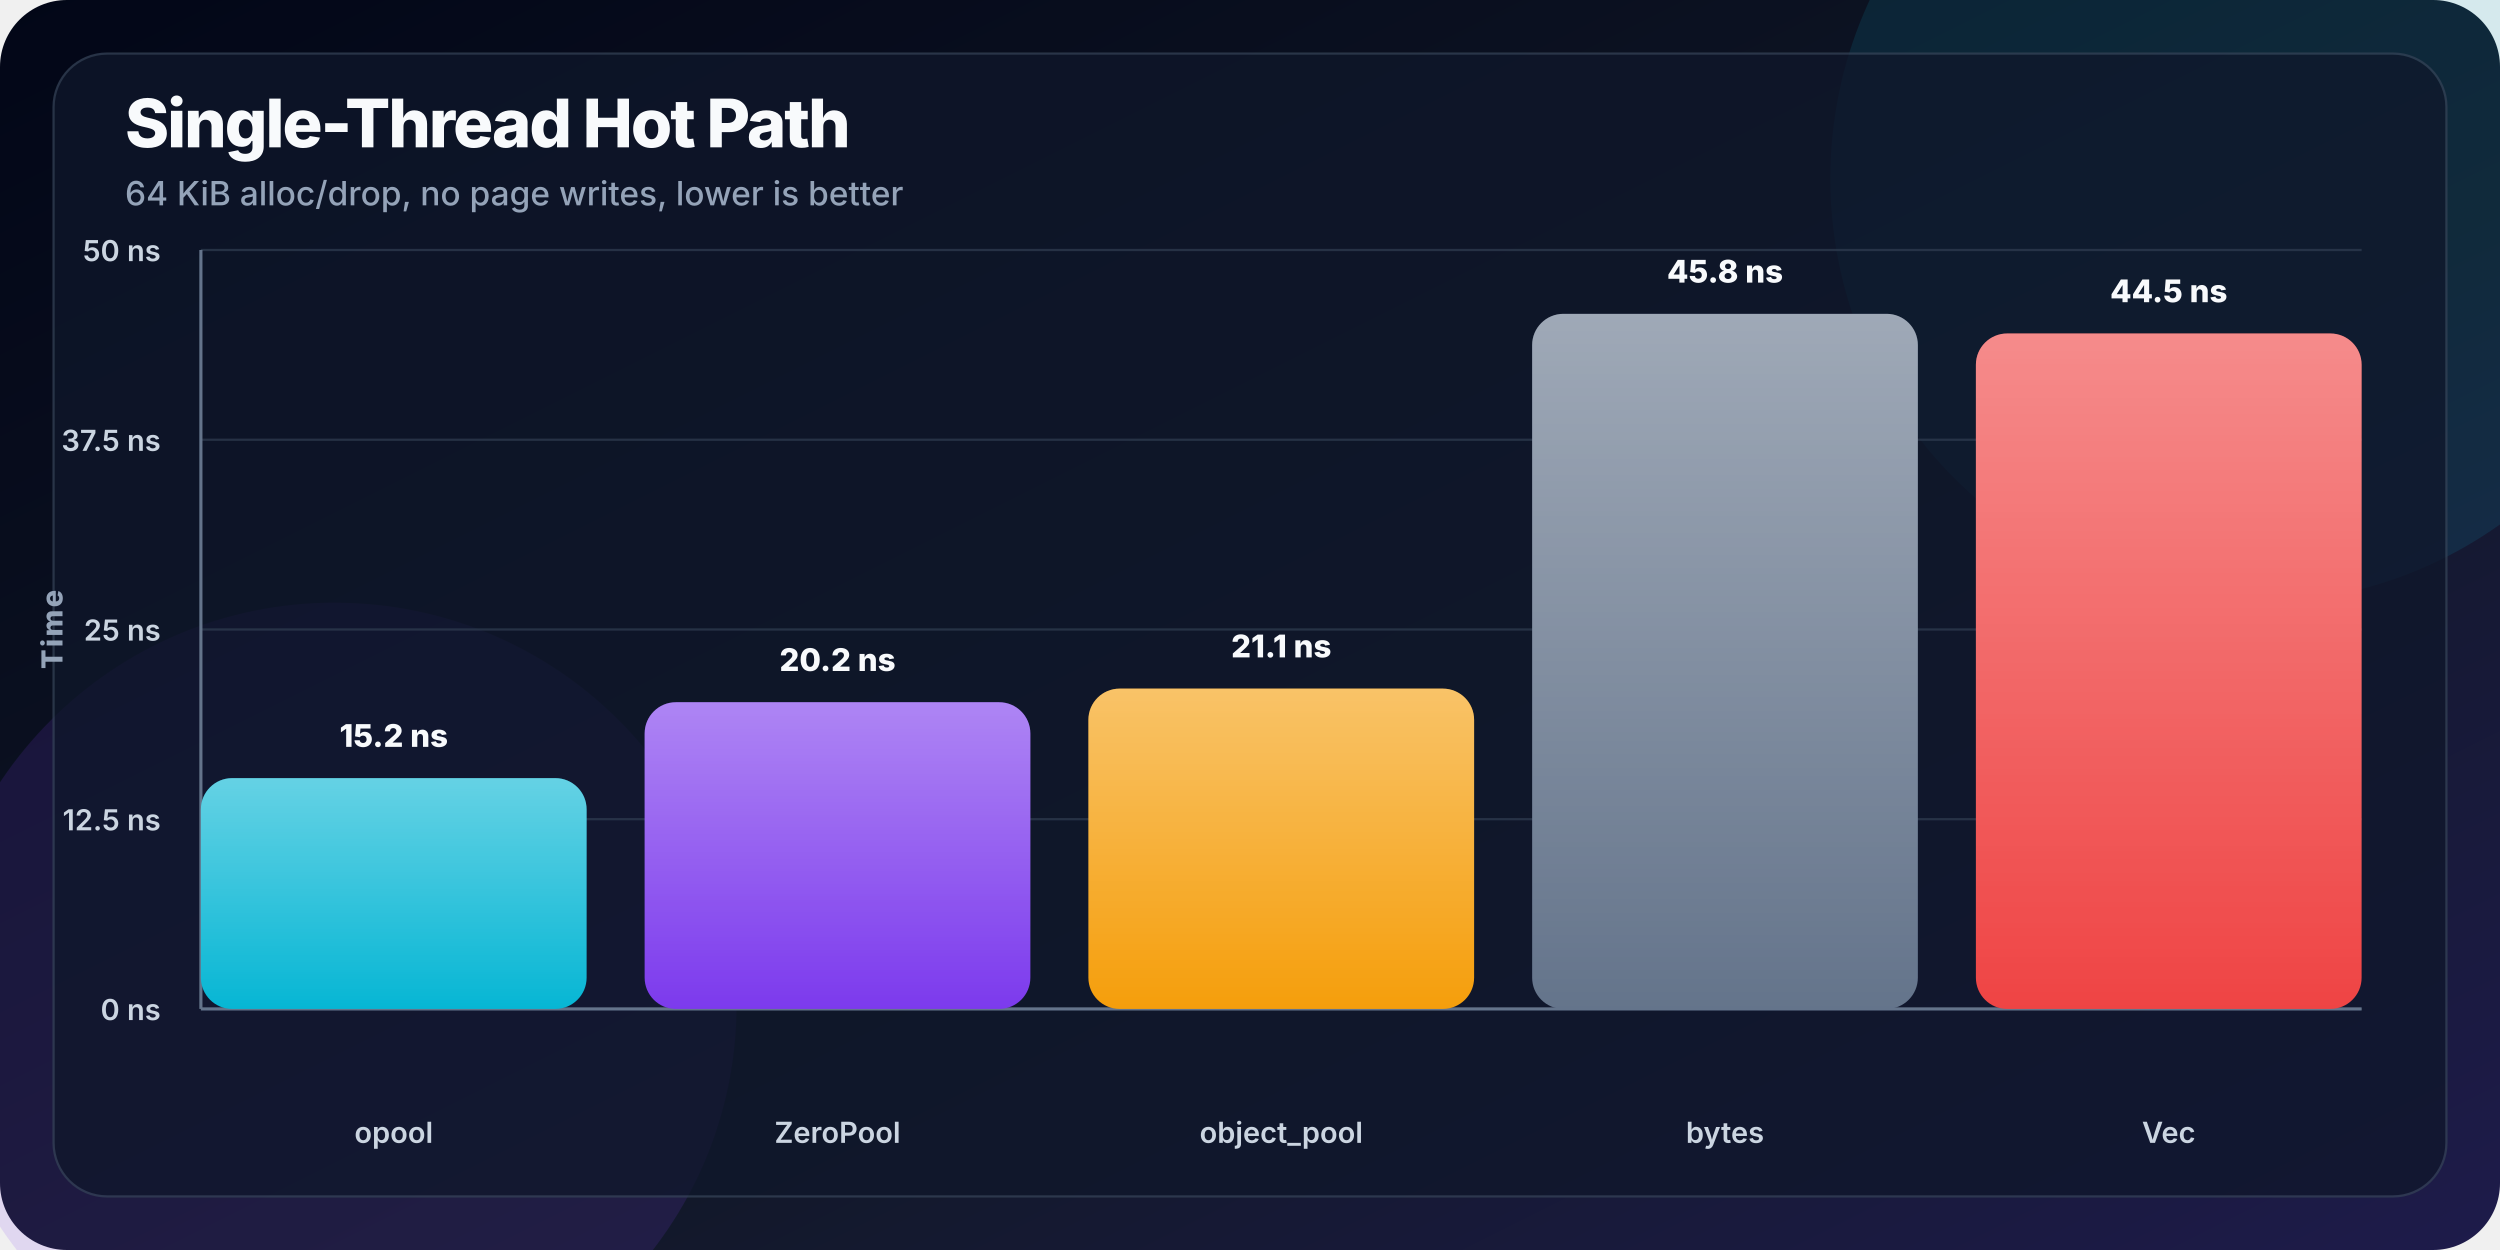
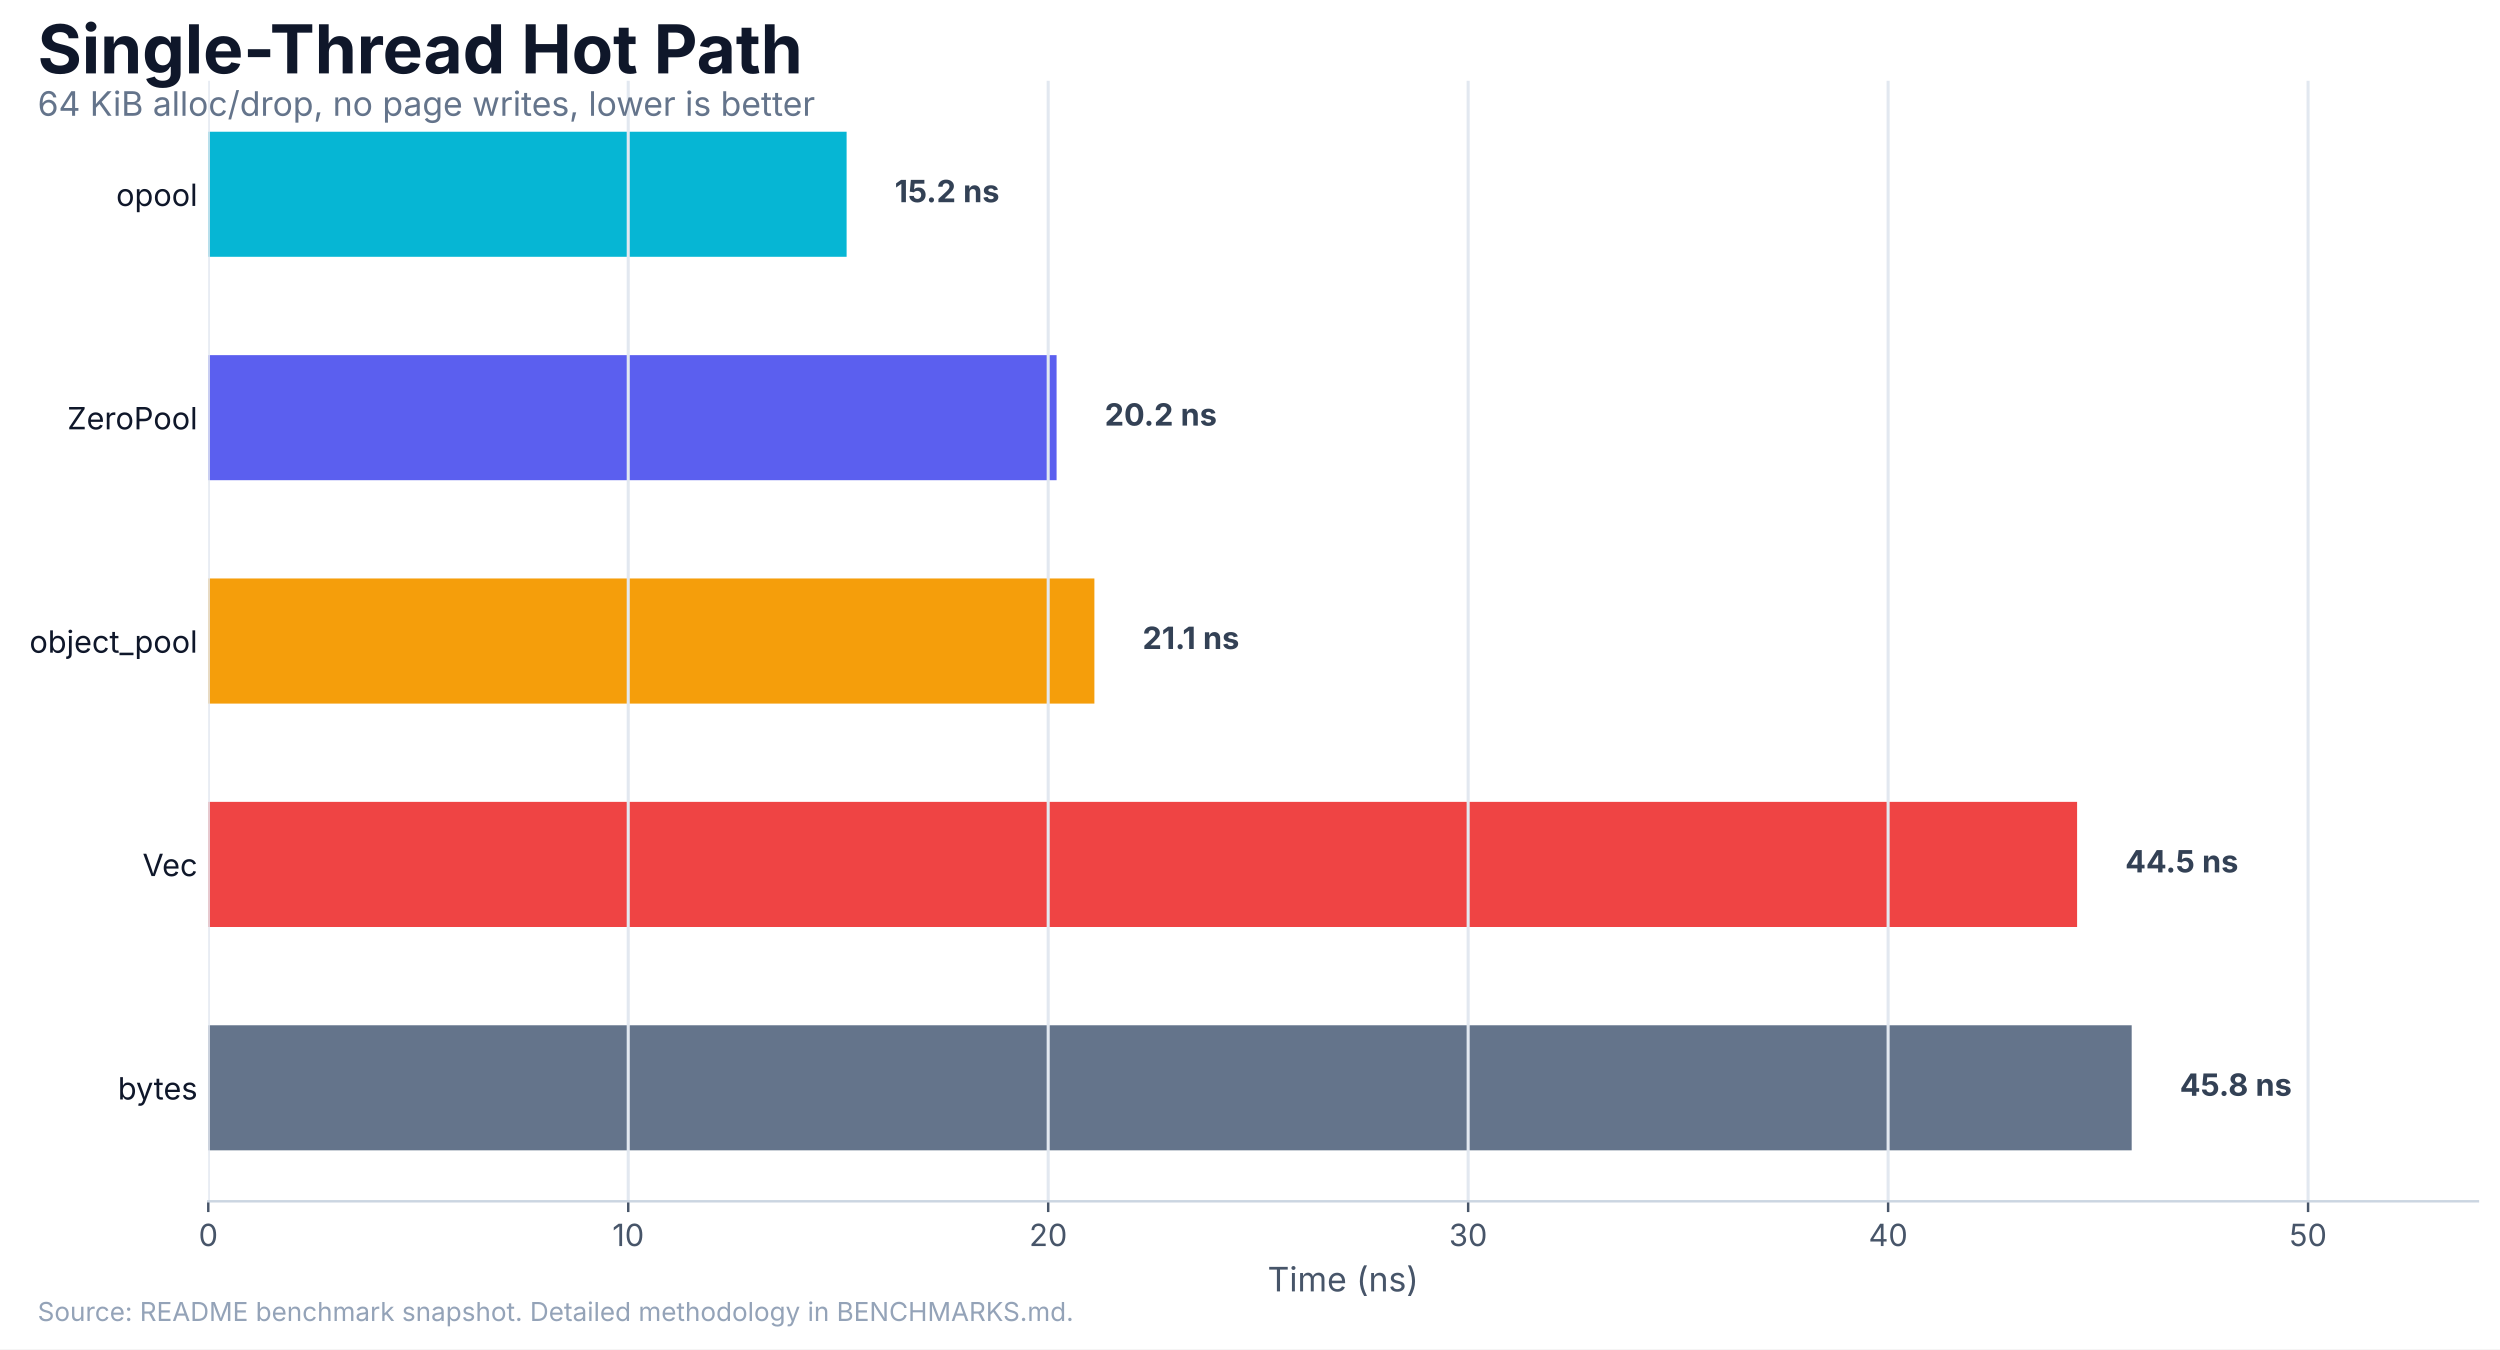
- <svg xmlns="http://www.w3.org/2000/svg" width="1120" height="560" viewBox="0 0 1120 560" role="img">
+ <svg xmlns="http://www.w3.org/2000/svg" xmlns:xlink="http://www.w3.org/1999/xlink" width="814.8pt" height="439.776pt" viewBox="0 0 814.8 439.776" version="1.1">
  <defs>
-     <linearGradient id="bg" x1="0" y1="0" x2="1" y2="1">
-       <stop offset="0%" stop-color="#020617" />
-       <stop offset="58%" stop-color="#111827" />
-       <stop offset="100%" stop-color="#1e1b4b" />
-     </linearGradient>
-     <linearGradient id="barSheen" x1="0" y1="0" x2="0" y2="1">
-       <stop offset="0%" stop-color="#ffffff" />
-       <stop offset="100%" stop-color="#ffffff" stop-opacity="0" />
-     </linearGradient>
-     <style>
-             text { font-family: Inter, ui-sans-serif, system-ui, -apple-system, BlinkMacSystemFont, "Segoe UI", sans-serif; }
-             .title { fill: #f8fafc; font-size: 30px; font-weight: 800; letter-spacing: -0.03em; }
-             .subtitle { fill: #94a3b8; font-size: 15px; font-weight: 500; }
-             .axis-label { fill: #cbd5e1; font-size: 13px; font-weight: 600; }
-             .axis-title { fill: #94a3b8; font-size: 13px; font-weight: 800; letter-spacing: 0.08em; text-transform: uppercase; }
-             .legend { fill: #e2e8f0; font-size: 14px; font-weight: 700; }
-             .value { fill: #f8fafc; font-size: 14px; font-weight: 800; }
-             .grid { stroke: #334155; stroke-width: 1; opacity: 0.65; }
-             .axis { stroke: #64748b; stroke-width: 1.4; }
-         </style>
+     <style type="text/css">*{stroke-linejoin: round; stroke-linecap: butt}</style>
  </defs>
-   <rect x="0" y="0" width="1120" height="560" rx="30" fill="url(#bg)" />
-   <circle cx="150" cy="450" r="180" fill="#7c3aed" opacity="0.14" />
-   <circle cx="1010" cy="80" r="190" fill="#06b6d4" opacity="0.12" />
-   <rect x="24" y="24" width="1072" height="512" rx="24" fill="#0f172a" opacity="0.76" stroke="#334155" />
-   <text x="56" y="66" class="title">Single-Thread Hot Path</text>
-   <text x="56" y="92" class="subtitle">64 KiB alloc/drop, no page writes, lower is better</text>
-   <line x1="90" y1="452.0" x2="1058" y2="452.0" class="grid" />
-   <text x="72" y="457.0" class="axis-label" text-anchor="end">0 ns</text>
-   <line x1="90" y1="367.0" x2="1058" y2="367.0" class="grid" />
-   <text x="72" y="372.0" class="axis-label" text-anchor="end">12.5 ns</text>
-   <line x1="90" y1="282.0" x2="1058" y2="282.0" class="grid" />
-   <text x="72" y="287.0" class="axis-label" text-anchor="end">25 ns</text>
-   <line x1="90" y1="197.0" x2="1058" y2="197.0" class="grid" />
-   <text x="72" y="202.0" class="axis-label" text-anchor="end">37.5 ns</text>
-   <line x1="90" y1="112.0" x2="1058" y2="112.0" class="grid" />
-   <text x="72" y="117.0" class="axis-label" text-anchor="end">50 ns</text>
-   <line x1="90" y1="112" x2="90" y2="452" class="axis" />
-   <line x1="90" y1="452" x2="1058" y2="452" class="axis" />
-   <text x="28" y="282.0" class="axis-title" transform="rotate(-90 28 282.0)" text-anchor="middle">Time</text>
-   <rect x="90.0" y="348.6" width="172.8" height="103.4" rx="14" fill="#06b6d4" />
-   <rect x="90.0" y="348.6" width="172.8" height="103.4" rx="14" fill="url(#barSheen)" opacity="0.38" />
-   <text x="176.4" y="334.6" class="value" text-anchor="middle">15.2 ns</text>
-   <text x="176.4" y="512" class="axis-label" text-anchor="middle">opool</text>
-   <rect x="288.8" y="314.6" width="172.8" height="137.4" rx="14" fill="#7c3aed" />
-   <rect x="288.8" y="314.6" width="172.8" height="137.4" rx="14" fill="url(#barSheen)" opacity="0.38" />
-   <text x="375.2" y="300.6" class="value" text-anchor="middle">20.2 ns</text>
-   <text x="375.2" y="512" class="axis-label" text-anchor="middle">ZeroPool</text>
-   <rect x="487.6" y="308.5" width="172.8" height="143.5" rx="14" fill="#f59e0b" />
-   <rect x="487.6" y="308.5" width="172.8" height="143.5" rx="14" fill="url(#barSheen)" opacity="0.38" />
-   <text x="574.0" y="294.5" class="value" text-anchor="middle">21.1 ns</text>
-   <text x="574.0" y="512" class="axis-label" text-anchor="middle">object_pool</text>
-   <rect x="686.4" y="140.6" width="172.8" height="311.4" rx="14" fill="#64748b" />
-   <rect x="686.4" y="140.6" width="172.8" height="311.4" rx="14" fill="url(#barSheen)" opacity="0.38" />
-   <text x="772.8" y="126.6" class="value" text-anchor="middle">45.8 ns</text>
-   <text x="772.8" y="512" class="axis-label" text-anchor="middle">bytes</text>
-   <rect x="885.2" y="149.4" width="172.8" height="302.6" rx="14" fill="#ef4444" />
-   <rect x="885.2" y="149.4" width="172.8" height="302.6" rx="14" fill="url(#barSheen)" opacity="0.38" />
-   <text x="971.6" y="135.4" class="value" text-anchor="middle">44.5 ns</text>
-   <text x="971.6" y="512" class="axis-label" text-anchor="middle">Vec</text>
+   <g id="figure_1">
+     <g id="patch_1">
+       <path d="M 0 439.776 L 814.8 439.776 L 814.8 0 L 0 0 z " style="fill: #ffffff" />
+     </g>
+     <g id="axes_1">
+       <g id="patch_2">
+         <path d="M 67.881 391.527 L 807.6 391.527 L 807.6 26.328 L 67.881 26.328 z " style="fill: #ffffff" />
+       </g>
+       <g id="patch_3">
+         <path d="M 67.881 42.928 L 275.929 42.928 L 275.929 83.7 L 67.881 83.7 z " clip-path="url(#p00c8c3a94b)" style="fill: #06b6d4" />
+       </g>
+       <g id="patch_4">
+         <path d="M 67.881 115.735 L 344.365 115.735 L 344.365 156.507 L 67.881 156.507 z " clip-path="url(#p00c8c3a94b)" style="fill: #5b5fef" />
+       </g>
+       <g id="patch_5">
+         <path d="M 67.881 188.542 L 356.684 188.542 L 356.684 229.313 L 67.881 229.313 z " clip-path="url(#p00c8c3a94b)" style="fill: #f59e0b" />
+       </g>
+       <g id="patch_6">
+         <path d="M 67.881 261.348 L 676.968 261.348 L 676.968 302.12 L 67.881 302.12 z " clip-path="url(#p00c8c3a94b)" style="fill: #ef4444" />
+       </g>
+       <g id="patch_7">
+         <path d="M 67.881 334.155 L 694.761 334.155 L 694.761 374.927 L 67.881 374.927 z " clip-path="url(#p00c8c3a94b)" style="fill: #64748b" />
+       </g>
+       <g id="matplotlib.axis_1">
+         <g id="xtick_1">
+           <g id="line2d_1">
+             <path d="M 67.881 391.527 L 67.881 26.328 " clip-path="url(#p00c8c3a94b)" style="fill: none; stroke: #e2e8f0; stroke-linecap: square" />
+           </g>
+           <g id="line2d_2">
+             <defs>
+               <path id="m14fbe6aa22" d="M 0 0 L 0 3.5 " style="stroke: #475569; stroke-width: 0.8" />
+             </defs>
+             <g>
+               <use xlink:href="#m14fbe6aa22" x="67.881" y="391.527" style="fill: #475569; stroke: #475569; stroke-width: 0.8" />
+             </g>
+           </g>
+           <g id="text_1">
+             <text style="font-size: 10px; font-family: 'Inter', 'DejaVu Sans', 'Arial', sans-serif; text-anchor: middle; fill: #475569" x="67.881" y="406.125" transform="rotate(-0 67.88125 406.1246)">0</text>
+           </g>
+         </g>
+         <g id="xtick_2">
+           <g id="line2d_3">
+             <path d="M 204.755 391.527 L 204.755 26.328 " clip-path="url(#p00c8c3a94b)" style="fill: none; stroke: #e2e8f0; stroke-linecap: square" />
+           </g>
+           <g id="line2d_4">
+             <g>
+               <use xlink:href="#m14fbe6aa22" x="204.755" y="391.527" style="fill: #475569; stroke: #475569; stroke-width: 0.8" />
+             </g>
+           </g>
+           <g id="text_2">
+             <text style="font-size: 10px; font-family: 'Inter', 'DejaVu Sans', 'Arial', sans-serif; text-anchor: middle; fill: #475569" x="204.755" y="406.125" transform="rotate(-0 204.7546 406.1246)">10</text>
+           </g>
+         </g>
+         <g id="xtick_3">
+           <g id="line2d_5">
+             <path d="M 341.628 391.527 L 341.628 26.328 " clip-path="url(#p00c8c3a94b)" style="fill: none; stroke: #e2e8f0; stroke-linecap: square" />
+           </g>
+           <g id="line2d_6">
+             <g>
+               <use xlink:href="#m14fbe6aa22" x="341.628" y="391.527" style="fill: #475569; stroke: #475569; stroke-width: 0.8" />
+             </g>
+           </g>
+           <g id="text_3">
+             <text style="font-size: 10px; font-family: 'Inter', 'DejaVu Sans', 'Arial', sans-serif; text-anchor: middle; fill: #475569" x="341.628" y="406.125" transform="rotate(-0 341.6279 406.1246)">20</text>
+           </g>
+         </g>
+         <g id="xtick_4">
+           <g id="line2d_7">
+             <path d="M 478.501 391.527 L 478.501 26.328 " clip-path="url(#p00c8c3a94b)" style="fill: none; stroke: #e2e8f0; stroke-linecap: square" />
+           </g>
+           <g id="line2d_8">
+             <g>
+               <use xlink:href="#m14fbe6aa22" x="478.501" y="391.527" style="fill: #475569; stroke: #475569; stroke-width: 0.8" />
+             </g>
+           </g>
+           <g id="text_4">
+             <text style="font-size: 10px; font-family: 'Inter', 'DejaVu Sans', 'Arial', sans-serif; text-anchor: middle; fill: #475569" x="478.501" y="406.125" transform="rotate(-0 478.5013 406.1246)">30</text>
+           </g>
+         </g>
+         <g id="xtick_5">
+           <g id="line2d_9">
+             <path d="M 615.375 391.527 L 615.375 26.328 " clip-path="url(#p00c8c3a94b)" style="fill: none; stroke: #e2e8f0; stroke-linecap: square" />
+           </g>
+           <g id="line2d_10">
+             <g>
+               <use xlink:href="#m14fbe6aa22" x="615.375" y="391.527" style="fill: #475569; stroke: #475569; stroke-width: 0.8" />
+             </g>
+           </g>
+           <g id="text_5">
+             <text style="font-size: 10px; font-family: 'Inter', 'DejaVu Sans', 'Arial', sans-serif; text-anchor: middle; fill: #475569" x="615.375" y="406.125" transform="rotate(-0 615.3746 406.1246)">40</text>
+           </g>
+         </g>
+         <g id="xtick_6">
+           <g id="line2d_11">
+             <path d="M 752.248 391.527 L 752.248 26.328 " clip-path="url(#p00c8c3a94b)" style="fill: none; stroke: #e2e8f0; stroke-linecap: square" />
+           </g>
+           <g id="line2d_12">
+             <g>
+               <use xlink:href="#m14fbe6aa22" x="752.248" y="391.527" style="fill: #475569; stroke: #475569; stroke-width: 0.8" />
+             </g>
+           </g>
+           <g id="text_6">
+             <text style="font-size: 10px; font-family: 'Inter', 'DejaVu Sans', 'Arial', sans-serif; text-anchor: middle; fill: #475569" x="752.248" y="406.125" transform="rotate(-0 752.2479 406.1246)">50</text>
+           </g>
+         </g>
+         <g id="text_7">
+           <text style="font-size: 11px; font-family: 'Inter', 'DejaVu Sans', 'Arial', sans-serif; text-anchor: middle; fill: #475569" x="437.74" y="420.885" transform="rotate(-0 437.7404 420.8852)">Time (ns)</text>
+         </g>
+       </g>
+       <g id="matplotlib.axis_2">
+         <g id="ytick_1">
+           <g id="line2d_13" />
+           <g id="text_8">
+             <text style="font-size: 10px; font-family: 'Inter', 'DejaVu Sans', 'Arial', sans-serif; text-anchor: end; fill: #0f172a" x="64.381" y="67.113" transform="rotate(-0 64.38125 67.11329)">opool</text>
+           </g>
+         </g>
+         <g id="ytick_2">
+           <g id="line2d_14" />
+           <g id="text_9">
+             <text style="font-size: 10px; font-family: 'Inter', 'DejaVu Sans', 'Arial', sans-serif; text-anchor: end; fill: #0f172a" x="64.381" y="139.92" transform="rotate(-0 64.38125 139.92)">ZeroPool</text>
+           </g>
+         </g>
+         <g id="ytick_3">
+           <g id="line2d_15" />
+           <g id="text_10">
+             <text style="font-size: 10px; font-family: 'Inter', 'DejaVu Sans', 'Arial', sans-serif; text-anchor: end; fill: #0f172a" x="64.381" y="212.727" transform="rotate(-0 64.38125 212.7268)">object_pool</text>
+           </g>
+         </g>
+         <g id="ytick_4">
+           <g id="line2d_16" />
+           <g id="text_11">
+             <text style="font-size: 10px; font-family: 'Inter', 'DejaVu Sans', 'Arial', sans-serif; text-anchor: end; fill: #0f172a" x="64.381" y="285.533" transform="rotate(-0 64.38125 285.5331)">Vec</text>
+           </g>
+         </g>
+         <g id="ytick_5">
+           <g id="line2d_17" />
+           <g id="text_12">
+             <text style="font-size: 10px; font-family: 'Inter', 'DejaVu Sans', 'Arial', sans-serif; text-anchor: end; fill: #0f172a" x="64.381" y="358.34" transform="rotate(-0 64.38125 358.3403)">bytes</text>
+           </g>
+         </g>
+       </g>
+       <g id="patch_8">
+         <path d="M 67.881 391.527 L 807.6 391.527 " style="fill: none; stroke: #cbd5e1; stroke-width: 0.8; stroke-linejoin: miter; stroke-linecap: square" />
+       </g>
+       <g id="text_13">
+         <text style="font-weight: 700; font-size: 10px; font-family: 'Inter', 'DejaVu Sans', 'Arial', sans-serif; text-anchor: start; fill: #334155" x="291.601" y="65.912" transform="rotate(-0 291.6007 65.91173)">15.2 ns</text>
+       </g>
+       <g id="text_14">
+         <text style="font-weight: 700; font-size: 10px; font-family: 'Inter', 'DejaVu Sans', 'Arial', sans-serif; text-anchor: start; fill: #334155" x="360.037" y="138.718" transform="rotate(-0 360.0374 138.7185)">20.2 ns</text>
+       </g>
+       <g id="text_15">
+         <text style="font-weight: 700; font-size: 10px; font-family: 'Inter', 'DejaVu Sans', 'Arial', sans-serif; text-anchor: start; fill: #334155" x="372.356" y="211.525" transform="rotate(-0 372.356 211.5252)">21.1 ns</text>
+       </g>
+       <g id="text_16">
+         <text style="font-weight: 700; font-size: 10px; font-family: 'Inter', 'DejaVu Sans', 'Arial', sans-serif; text-anchor: start; fill: #334155" x="692.64" y="284.332" transform="rotate(-0 692.6396 284.332)">44.5 ns</text>
+       </g>
+       <g id="text_17">
+         <text style="font-weight: 700; font-size: 10px; font-family: 'Inter', 'DejaVu Sans', 'Arial', sans-serif; text-anchor: start; fill: #334155" x="710.433" y="357.139" transform="rotate(-0 710.4331 357.1387)">45.8 ns</text>
+       </g>
+     </g>
+     <g id="text_18">
+       <text style="font-weight: 700; font-size: 22px; font-family: 'Inter', 'DejaVu Sans', 'Arial', sans-serif; text-anchor: start; fill: #0f172a" x="12.264" y="23.917" transform="rotate(-0 12.26376 23.91656)">Single-Thread Hot Path</text>
+     </g>
+     <g id="text_19">
+       <text style="font-size: 11px; font-family: 'Inter', 'DejaVu Sans', 'Arial', sans-serif; text-anchor: start; fill: #64748b" x="12.264" y="37.734" transform="rotate(-0 12.26376 37.73428)">64 KiB alloc/drop, no page writes, lower is better</text>
+     </g>
+     <g id="text_20">
+       <text style="font-size: 8.5px; font-family: 'Inter', 'DejaVu Sans', 'Arial', sans-serif; text-anchor: start; fill: #94a3b8" x="12.264" y="430.534" transform="rotate(-0 12.26376 430.534)">Source: README benchmark snapshot. Detailed methodology in BENCHMARKS.md.</text>
+     </g>
+   </g>
+   <defs>
+     <clipPath id="p00c8c3a94b">
+       <rect x="67.881" y="26.328" width="739.718" height="365.199" />
+     </clipPath>
+   </defs>
</svg>
